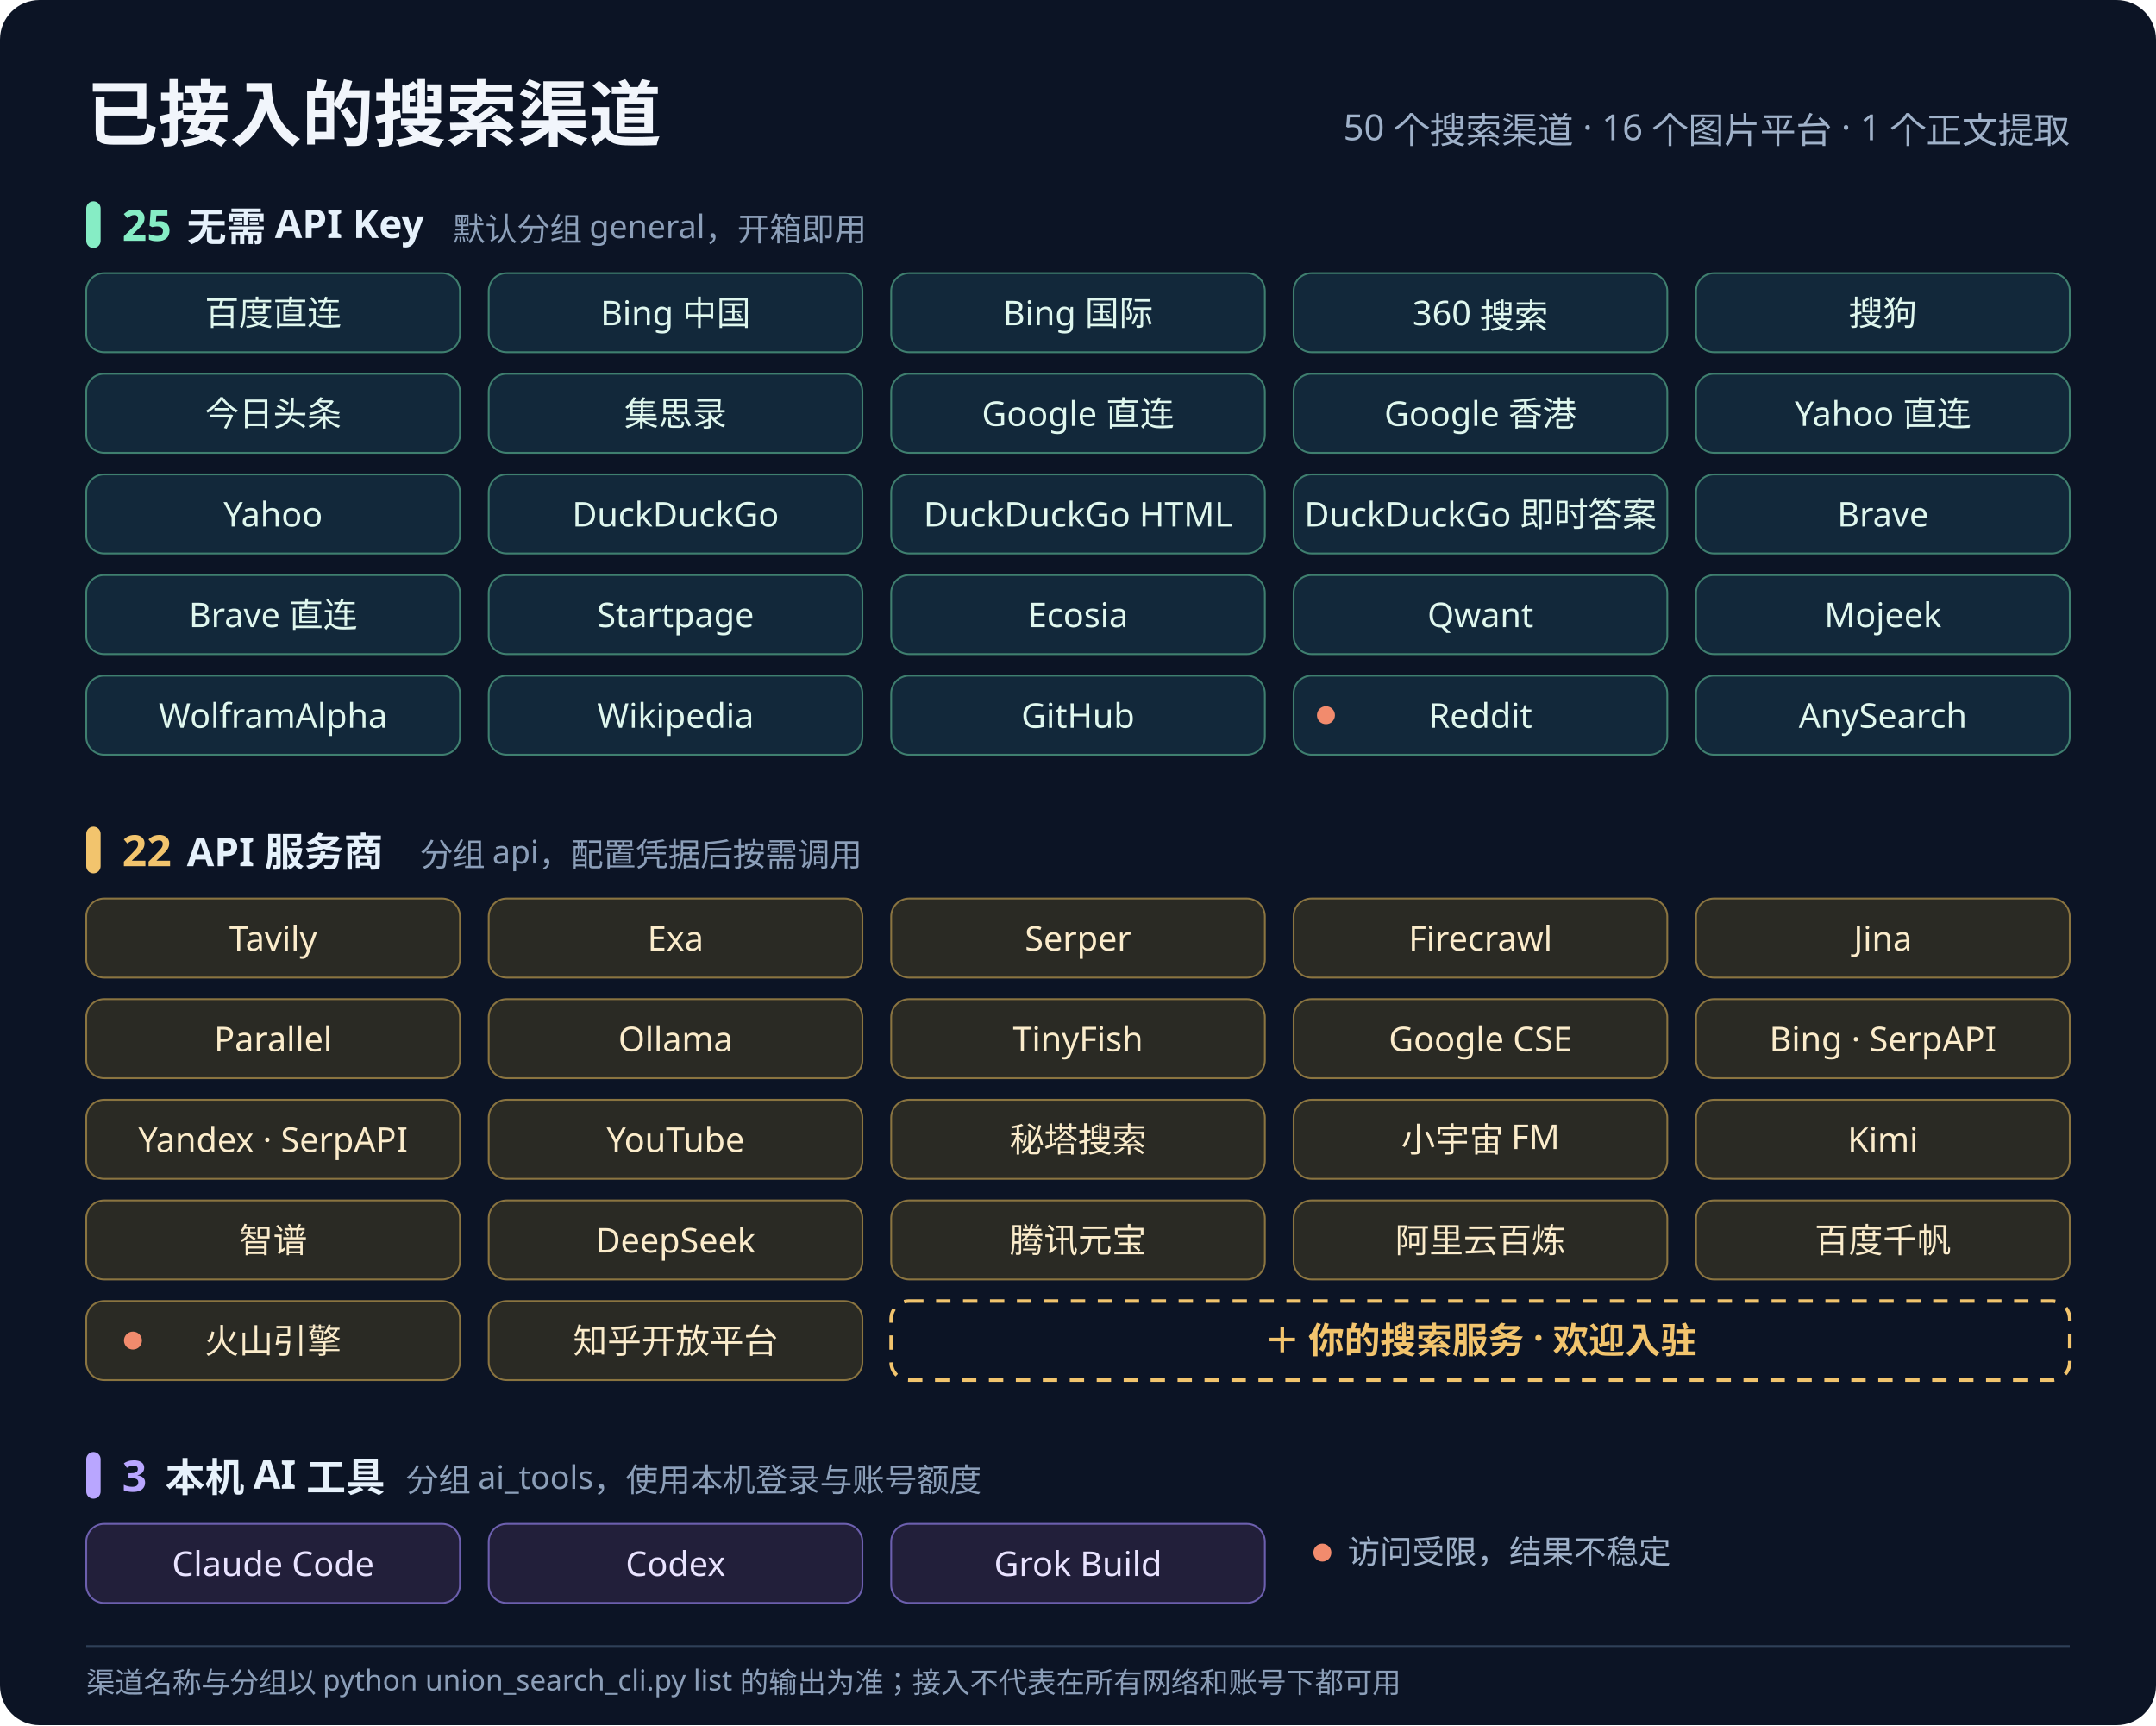
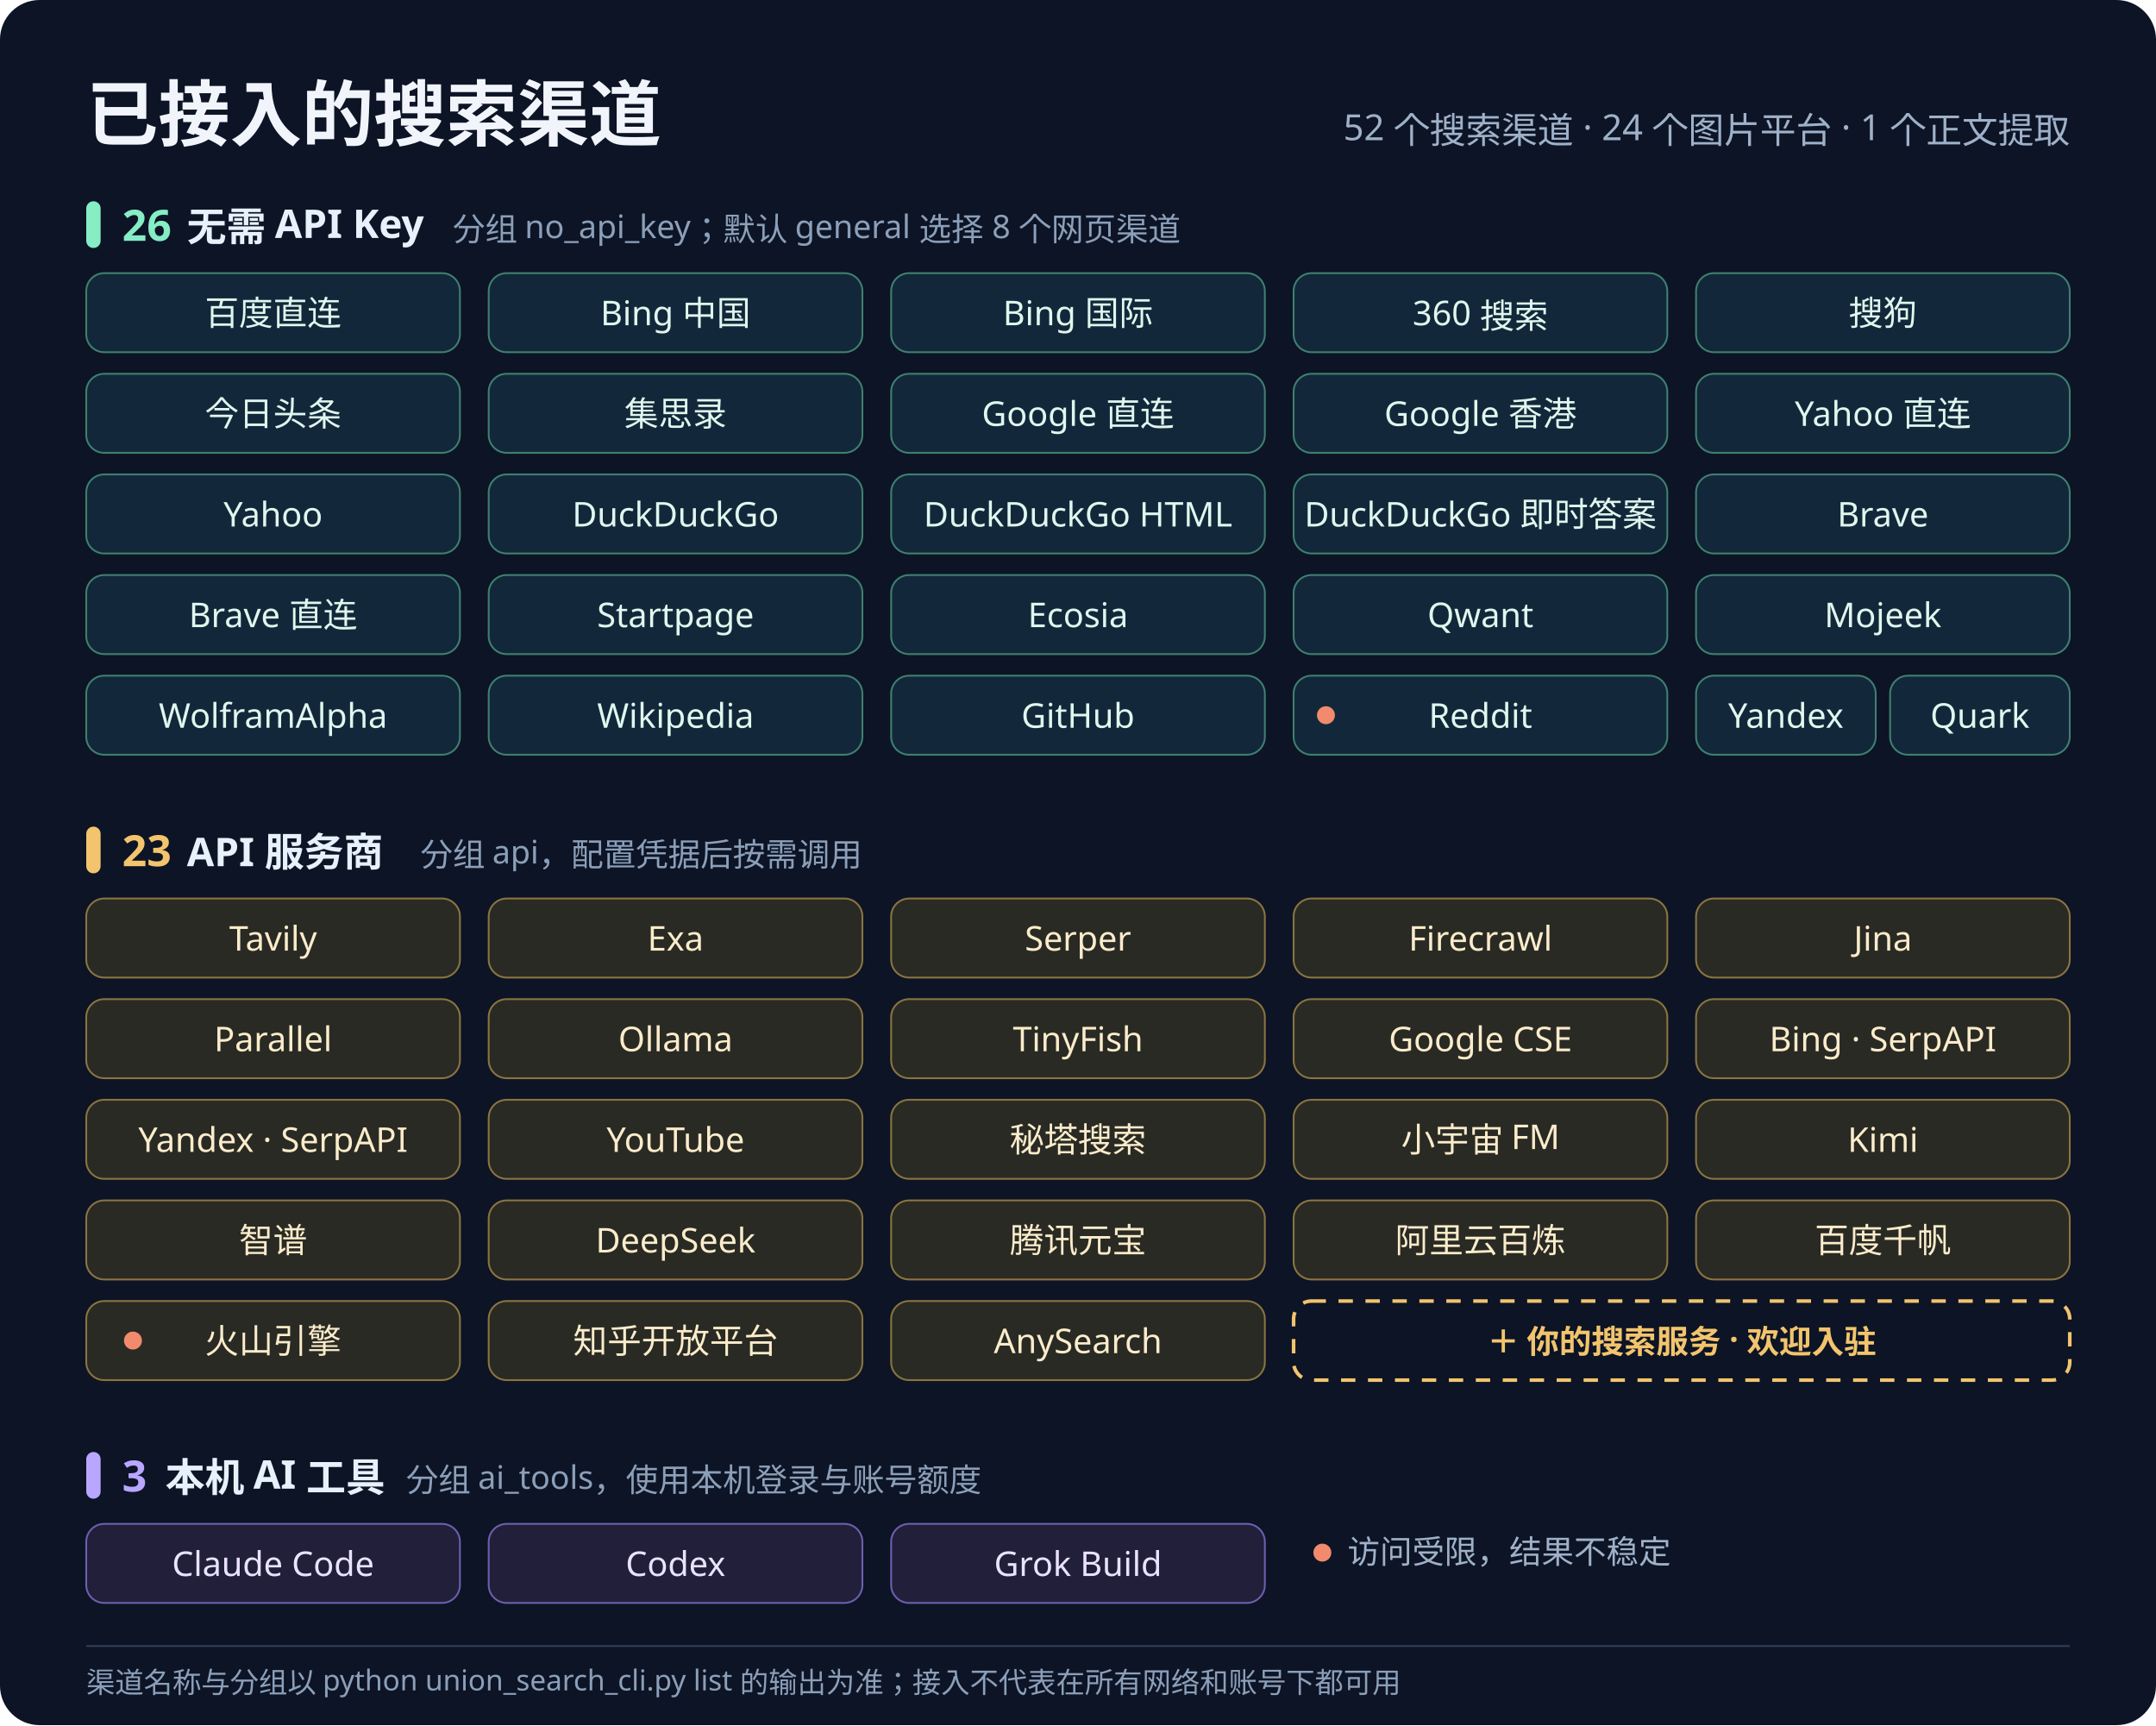
<svg xmlns="http://www.w3.org/2000/svg" width="1200" height="960" viewBox="0 0 1200 960" role="img" aria-labelledby="title desc">
  <rect width="1200" height="960" rx="22" fill="#0c1425" />
  <g font-family="Segoe UI,PingFang SC,Microsoft YaHei,sans-serif">
    <text x="48" y="78" fill="#f1f5fb" font-size="40" font-weight="700">已接入的搜索渠道</text>
-     <text x="1152" y="78" text-anchor="end" fill="#9fb1c9" font-size="20">50 个搜索渠道 · 16 个图片平台 · 1 个正文提取</text>
+     <text x="1152" y="78" text-anchor="end" fill="#9fb1c9" font-size="20">52 个搜索渠道 · 24 个图片平台 · 1 个正文提取</text>
    <g id="general">
      <rect x="48" y="112" width="8" height="26" rx="4" fill="#86edc5" />
-       <text x="68" y="134" fill="#86edc5" font-size="24" font-weight="700">25</text>
+       <text x="68" y="134" fill="#86edc5" font-size="24" font-weight="700">26</text>
      <text x="104" y="134" fill="#e6f1fb" font-size="22" font-weight="600">无需 API Key</text>
-       <text x="252" y="134" fill="#8c9fb9" font-size="18">默认分组 general，开箱即用</text>
+       <text x="252" y="134" fill="#8c9fb9" font-size="18">分组 no_api_key；默认 general 选择 8 个网页渠道</text>
      <g fill="#12283a" stroke="#3f7f6f">
        <rect x="48" y="152" width="208" height="44" rx="10" />
        <rect x="272" y="152" width="208" height="44" rx="10" />
        <rect x="496" y="152" width="208" height="44" rx="10" />
        <rect x="720" y="152" width="208" height="44" rx="10" />
        <rect x="944" y="152" width="208" height="44" rx="10" />
        <rect x="48" y="208" width="208" height="44" rx="10" />
        <rect x="272" y="208" width="208" height="44" rx="10" />
        <rect x="496" y="208" width="208" height="44" rx="10" />
        <rect x="720" y="208" width="208" height="44" rx="10" />
        <rect x="944" y="208" width="208" height="44" rx="10" />
        <rect x="48" y="264" width="208" height="44" rx="10" />
        <rect x="272" y="264" width="208" height="44" rx="10" />
        <rect x="496" y="264" width="208" height="44" rx="10" />
        <rect x="720" y="264" width="208" height="44" rx="10" />
        <rect x="944" y="264" width="208" height="44" rx="10" />
        <rect x="48" y="320" width="208" height="44" rx="10" />
        <rect x="272" y="320" width="208" height="44" rx="10" />
        <rect x="496" y="320" width="208" height="44" rx="10" />
        <rect x="720" y="320" width="208" height="44" rx="10" />
        <rect x="944" y="320" width="208" height="44" rx="10" />
        <rect x="48" y="376" width="208" height="44" rx="10" />
        <rect x="272" y="376" width="208" height="44" rx="10" />
        <rect x="496" y="376" width="208" height="44" rx="10" />
        <rect x="720" y="376" width="208" height="44" rx="10" />
-         <rect x="944" y="376" width="208" height="44" rx="10" />
+         <rect x="944" y="376" width="100" height="44" rx="10" />
+         <rect x="1052" y="376" width="100" height="44" rx="10" />
      </g>
      <g fill="#dff7ee" font-size="19" text-anchor="middle">
        <text x="152" y="181">百度直连</text>
        <text x="376" y="181">Bing 中国</text>
        <text x="600" y="181">Bing 国际</text>
        <text x="824" y="181">360 搜索</text>
        <text x="1048" y="181">搜狗</text>
        <text x="152" y="237">今日头条</text>
        <text x="376" y="237">集思录</text>
        <text x="600" y="237">Google 直连</text>
        <text x="824" y="237">Google 香港</text>
        <text x="1048" y="237">Yahoo 直连</text>
        <text x="152" y="293">Yahoo</text>
        <text x="376" y="293">DuckDuckGo</text>
        <text x="600" y="293">DuckDuckGo HTML</text>
        <text x="824" y="293">DuckDuckGo 即时答案</text>
        <text x="1048" y="293">Brave</text>
        <text x="152" y="349">Brave 直连</text>
        <text x="376" y="349">Startpage</text>
        <text x="600" y="349">Ecosia</text>
        <text x="824" y="349">Qwant</text>
        <text x="1048" y="349">Mojeek</text>
        <text x="152" y="405">WolframAlpha</text>
        <text x="376" y="405">Wikipedia</text>
        <text x="600" y="405">GitHub</text>
        <text x="824" y="405">Reddit</text>
-         <text x="1048" y="405">AnySearch</text>
+         <text x="994" y="405">Yandex</text>
+         <text x="1102" y="405">Quark</text>
      </g>
      <circle cx="738" cy="398" r="5" fill="#f28b6d" />
    </g>
    <g id="api">
      <rect x="48" y="460" width="8" height="26" rx="4" fill="#f2c46d" />
-       <text x="68" y="482" fill="#f2c46d" font-size="24" font-weight="700">22</text>
+       <text x="68" y="482" fill="#f2c46d" font-size="24" font-weight="700">23</text>
      <text x="104" y="482" fill="#e6f1fb" font-size="22" font-weight="600">API 服务商</text>
      <text x="234" y="482" fill="#8c9fb9" font-size="18">分组 api，配置凭据后按需调用</text>
      <g fill="#2a2a24" stroke="#8a7440">
        <rect x="48" y="500" width="208" height="44" rx="10" />
        <rect x="272" y="500" width="208" height="44" rx="10" />
        <rect x="496" y="500" width="208" height="44" rx="10" />
        <rect x="720" y="500" width="208" height="44" rx="10" />
        <rect x="944" y="500" width="208" height="44" rx="10" />
        <rect x="48" y="556" width="208" height="44" rx="10" />
        <rect x="272" y="556" width="208" height="44" rx="10" />
        <rect x="496" y="556" width="208" height="44" rx="10" />
        <rect x="720" y="556" width="208" height="44" rx="10" />
        <rect x="944" y="556" width="208" height="44" rx="10" />
        <rect x="48" y="612" width="208" height="44" rx="10" />
        <rect x="272" y="612" width="208" height="44" rx="10" />
        <rect x="496" y="612" width="208" height="44" rx="10" />
        <rect x="720" y="612" width="208" height="44" rx="10" />
        <rect x="944" y="612" width="208" height="44" rx="10" />
        <rect x="48" y="668" width="208" height="44" rx="10" />
        <rect x="272" y="668" width="208" height="44" rx="10" />
        <rect x="496" y="668" width="208" height="44" rx="10" />
        <rect x="720" y="668" width="208" height="44" rx="10" />
        <rect x="944" y="668" width="208" height="44" rx="10" />
        <rect x="48" y="724" width="208" height="44" rx="10" />
        <rect x="272" y="724" width="208" height="44" rx="10" />
+         <rect x="496" y="724" width="208" height="44" rx="10" />
      </g>
      <g fill="#fbeccb" font-size="19" text-anchor="middle">
        <text x="152" y="529">Tavily</text>
        <text x="376" y="529">Exa</text>
        <text x="600" y="529">Serper</text>
        <text x="824" y="529">Firecrawl</text>
        <text x="1048" y="529">Jina</text>
        <text x="152" y="585">Parallel</text>
        <text x="376" y="585">Ollama</text>
        <text x="600" y="585">TinyFish</text>
        <text x="824" y="585">Google CSE</text>
        <text x="1048" y="585">Bing · SerpAPI</text>
        <text x="152" y="641">Yandex · SerpAPI</text>
        <text x="376" y="641">YouTube</text>
        <text x="600" y="641">秘塔搜索</text>
        <text x="824" y="641">小宇宙 FM</text>
        <text x="1048" y="641">Kimi</text>
        <text x="152" y="697">智谱</text>
        <text x="376" y="697">DeepSeek</text>
        <text x="600" y="697">腾讯元宝</text>
        <text x="824" y="697">阿里云百炼</text>
        <text x="1048" y="697">百度千帆</text>
        <text x="152" y="753">火山引擎</text>
        <text x="376" y="753">知乎开放平台</text>
+         <text x="600" y="753">AnySearch</text>
      </g>
      <circle cx="74" cy="746" r="5" fill="#f28b6d" />
-       <rect x="496" y="724" width="656" height="44" rx="10" fill="none" stroke="#f2c46d" stroke-width="2" stroke-dasharray="8 7" />
-       <text x="824" y="753" text-anchor="middle" fill="#f2c46d" font-size="20" font-weight="600">＋ 你的搜索服务 · 欢迎入驻</text>
+       <rect x="720" y="724" width="432" height="44" rx="10" fill="none" stroke="#f2c46d" stroke-width="2" stroke-dasharray="8 7" />
+       <text x="936" y="753" text-anchor="middle" fill="#f2c46d" font-size="18" font-weight="600">＋ 你的搜索服务 · 欢迎入驻</text>
    </g>
    <g id="ai-tools">
      <rect x="48" y="808" width="8" height="26" rx="4" fill="#b9a6ff" />
      <text x="68" y="830" fill="#b9a6ff" font-size="24" font-weight="700">3</text>
      <text x="92" y="830" fill="#e6f1fb" font-size="22" font-weight="600">本机 AI 工具</text>
      <text x="226" y="830" fill="#8c9fb9" font-size="18">分组 ai_tools，使用本机登录与账号额度</text>
      <g fill="#221f3a" stroke="#6c5fae">
        <rect x="48" y="848" width="208" height="44" rx="10" />
        <rect x="272" y="848" width="208" height="44" rx="10" />
        <rect x="496" y="848" width="208" height="44" rx="10" />
      </g>
      <g fill="#e9e3ff" font-size="19" text-anchor="middle">
        <text x="152" y="877">Claude Code</text>
        <text x="376" y="877">Codex</text>
        <text x="600" y="877">Grok Build</text>
      </g>
      <circle cx="736" cy="864" r="5" fill="#f28b6d" />
      <text x="750" y="870" fill="#9fb1c9" font-size="18">访问受限，结果不稳定</text>
    </g>
    <path d="M48 916H1152" stroke="#2f4058" />
    <text x="48" y="942" fill="#8c9fb9" font-size="16">渠道名称与分组以 python union_search_cli.py list 的输出为准；接入不代表在所有网络和账号下都可用</text>
  </g>
</svg>
